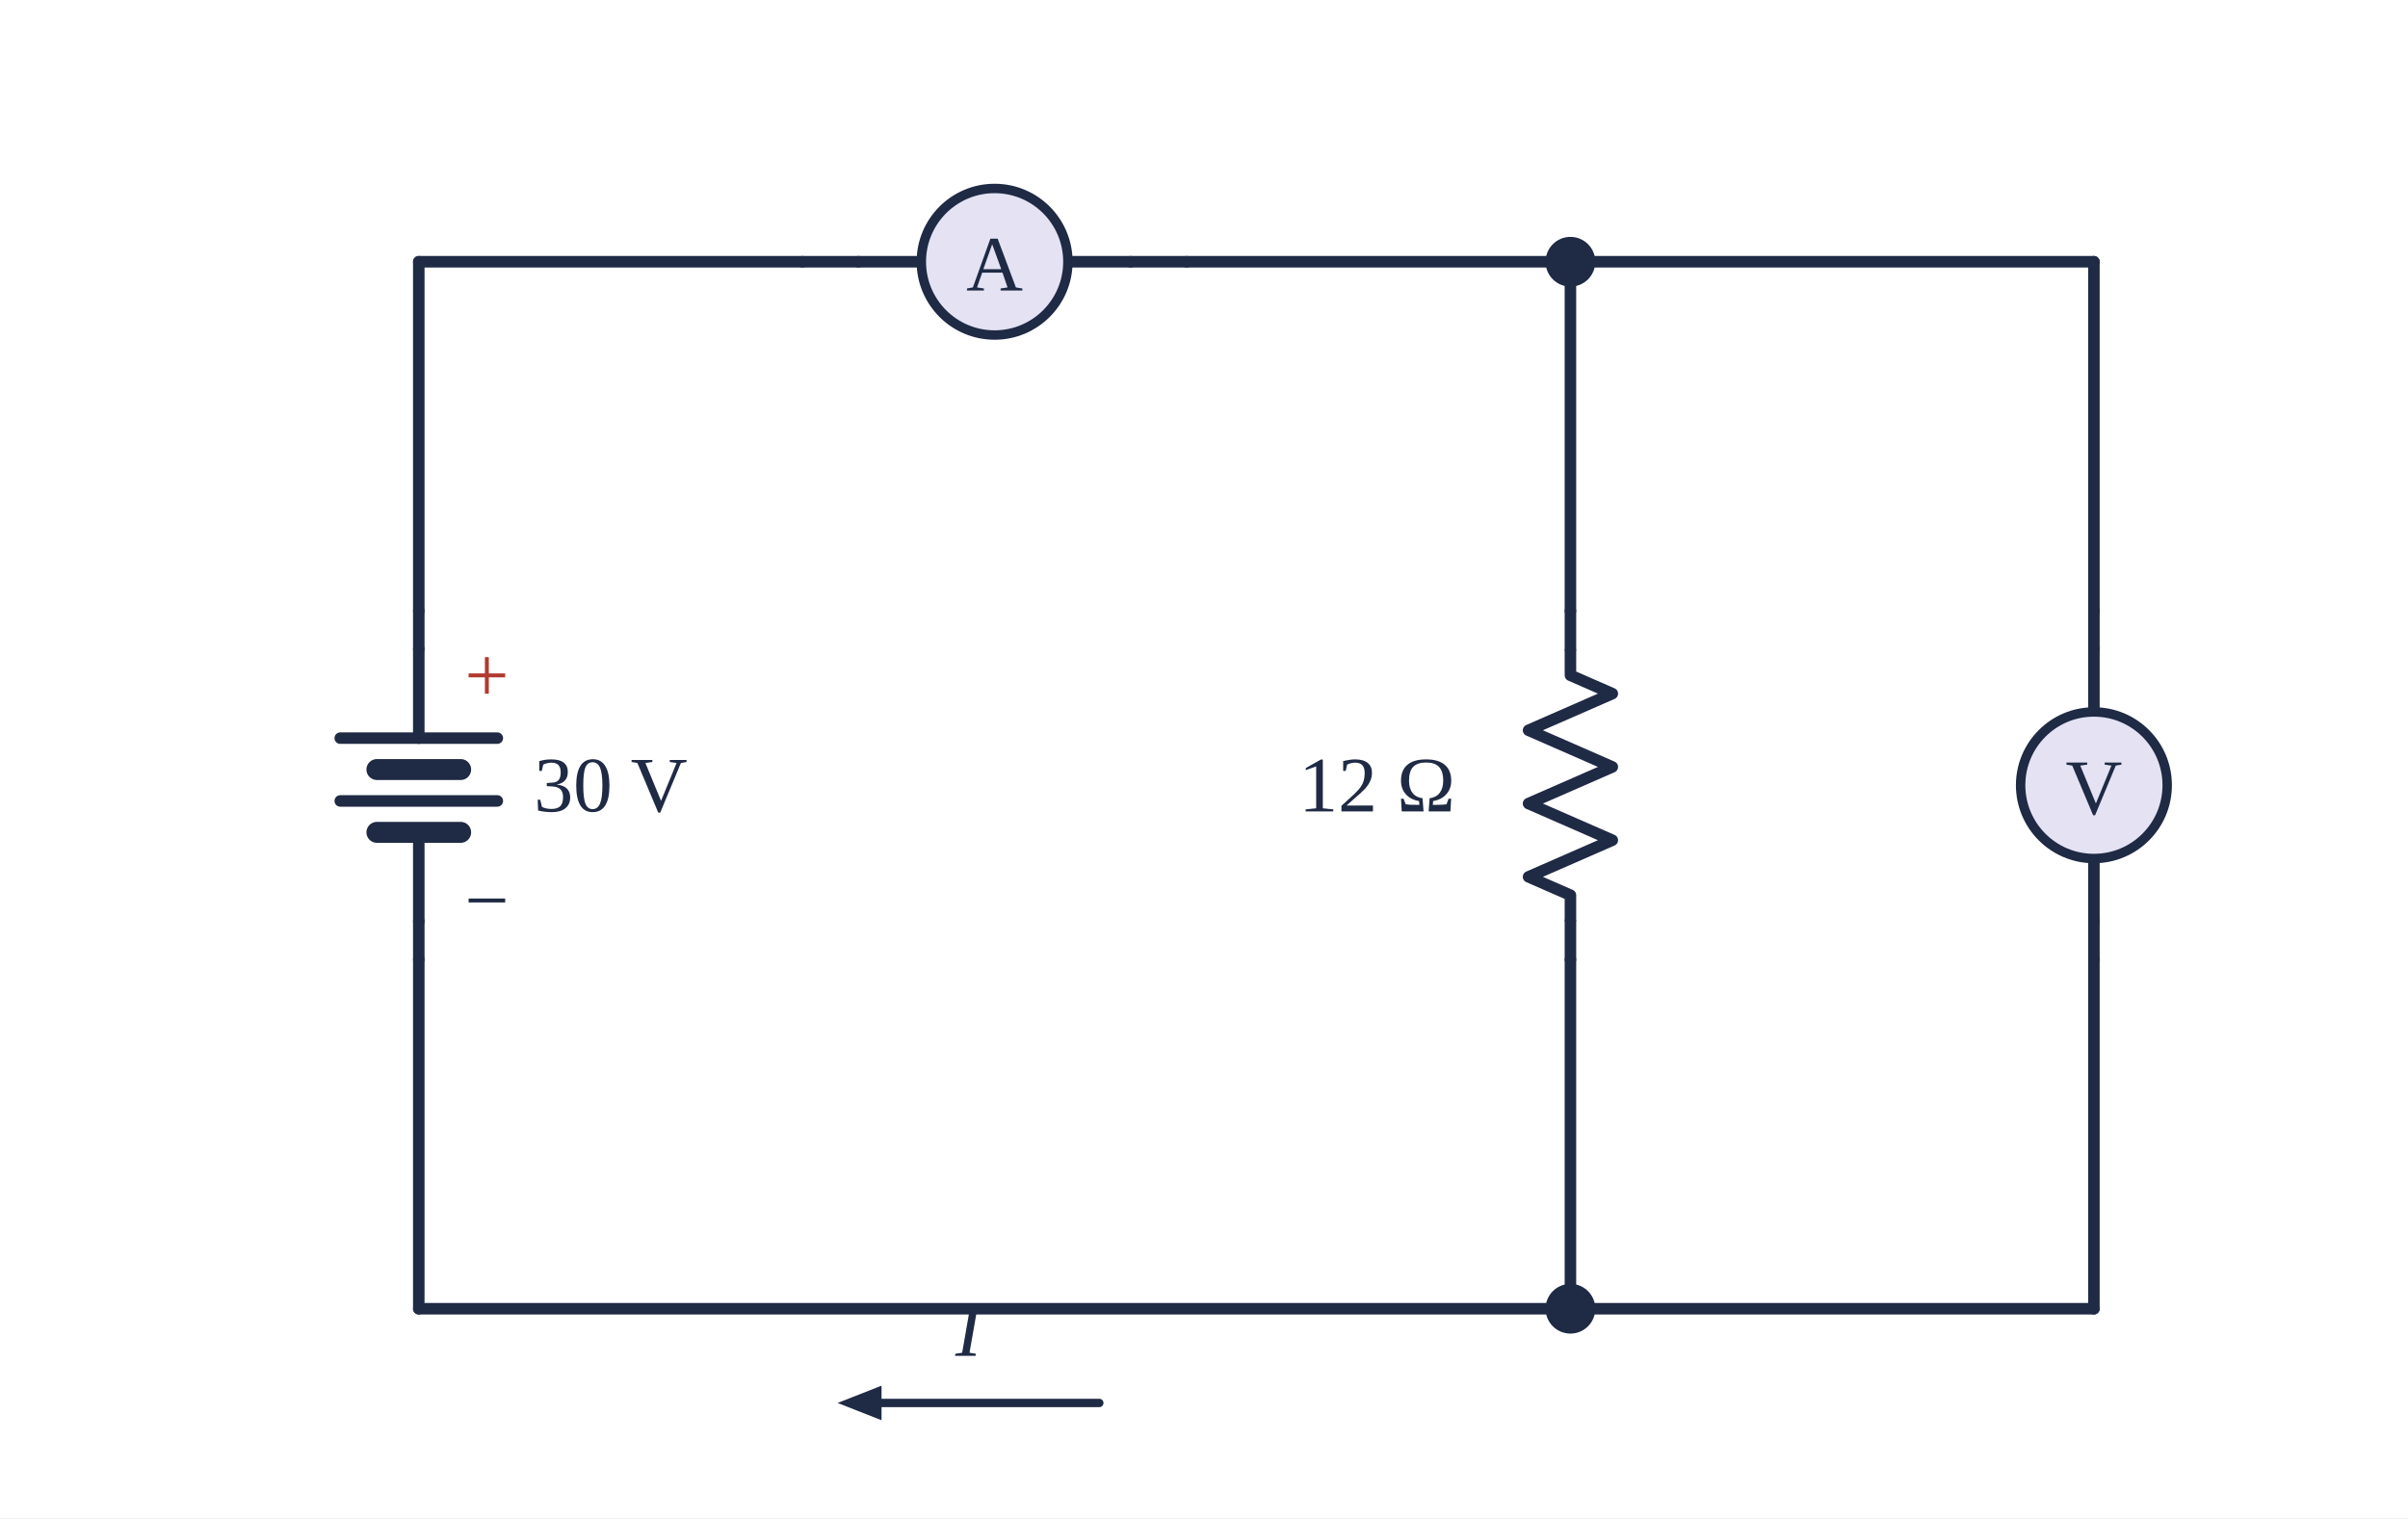
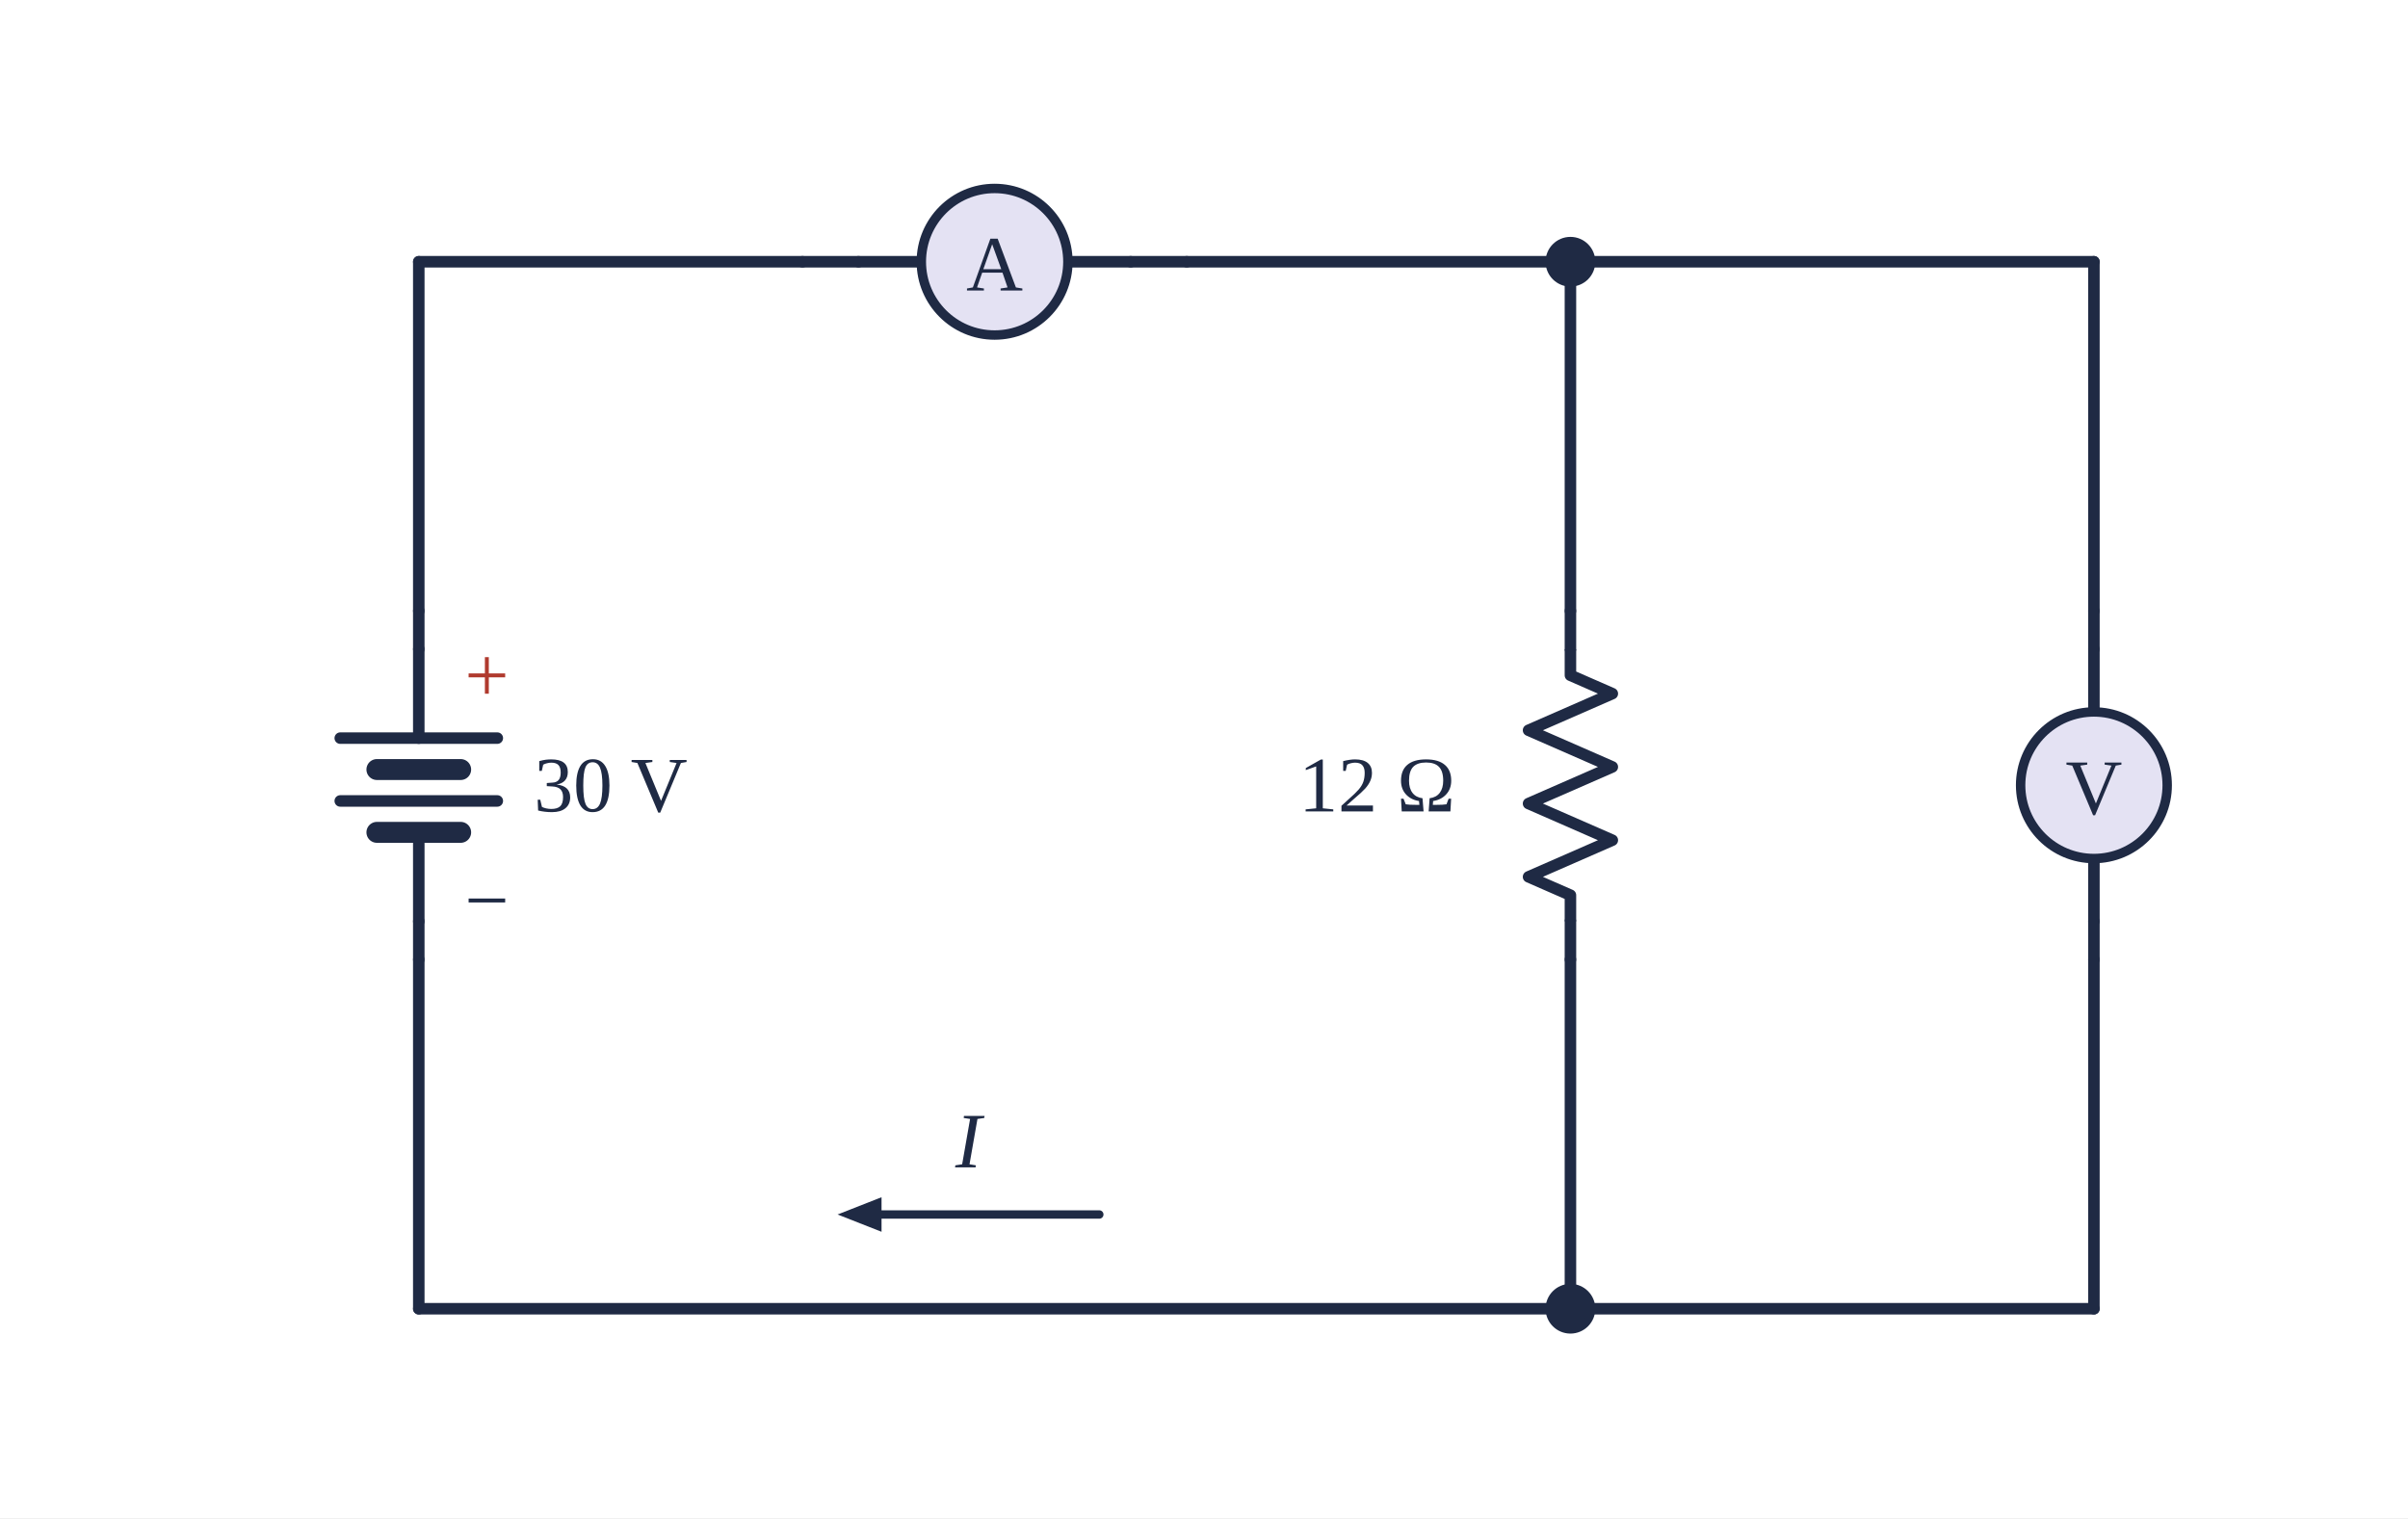
<svg xmlns="http://www.w3.org/2000/svg" viewBox="0 0 460 290" width="460" height="290">
  <rect width="460" height="290" fill="#fff" />
  <line x1="80.0" y1="50.0" x2="80.0" y2="116.7" stroke="#1f2a44" stroke-width="2.2" stroke-linecap="round" />
  <line x1="80.0" y1="116.7" x2="80.0" y2="124.0" stroke="#1f2a44" stroke-width="2.2" stroke-linecap="round" />
  <line x1="80.0" y1="176.0" x2="80.0" y2="183.3" stroke="#1f2a44" stroke-width="2.2" stroke-linecap="round" />
  <g transform="translate(80.0 150.0) rotate(90)">
    <line x1="-26.0" y1="0.0" x2="-9.0" y2="0.0" stroke="#1f2a44" stroke-width="2.2" stroke-linecap="round" />
    <line x1="9.0" y1="0.0" x2="26.0" y2="0.0" stroke="#1f2a44" stroke-width="2.2" stroke-linecap="round" />
    <line x1="-9.0" y1="-15.0" x2="-9.0" y2="15.0" stroke="#1f2a44" stroke-width="2.2" stroke-linecap="round" />
    <line x1="-3.0" y1="-8.0" x2="-3.0" y2="8.0" stroke="#1f2a44" stroke-width="4" stroke-linecap="round" />
    <line x1="3.0" y1="-15.0" x2="3.0" y2="15.0" stroke="#1f2a44" stroke-width="2.2" stroke-linecap="round" />
    <line x1="9.0" y1="-8.0" x2="9.0" y2="8.0" stroke="#1f2a44" stroke-width="4" stroke-linecap="round" />
  </g>
  <line x1="80.0" y1="183.3" x2="80.0" y2="250.0" stroke="#1f2a44" stroke-width="2.2" stroke-linecap="round" />
  <text x="93.0" y="134.0" text-anchor="middle" font-size="15" fill="#b03a2e" font-weight="normal" font-family="'Times New Roman',Times,serif">+</text>
  <text x="93.0" y="177.0" text-anchor="middle" font-size="15" fill="#1f2a44" font-weight="normal" font-family="'Times New Roman',Times,serif">−</text>
  <text x="102.0" y="155.0" text-anchor="start" font-size="15" fill="#1f2a44" font-weight="normal" font-family="'Times New Roman',Times,serif">30 V</text>
  <line x1="80.0" y1="50.0" x2="153.3" y2="50.0" stroke="#1f2a44" stroke-width="2.2" stroke-linecap="round" />
  <line x1="153.3" y1="50.0" x2="164.0" y2="50.0" stroke="#1f2a44" stroke-width="2.2" stroke-linecap="round" />
  <line x1="216.0" y1="50.0" x2="226.7" y2="50.0" stroke="#1f2a44" stroke-width="2.2" stroke-linecap="round" />
  <g transform="translate(190.0 50.0)">
    <line x1="-26.0" y1="0.0" x2="-14.0" y2="0.0" stroke="#1f2a44" stroke-width="2.2" stroke-linecap="round" />
    <line x1="14.0" y1="0.0" x2="26.0" y2="0.0" stroke="#1f2a44" stroke-width="2.2" stroke-linecap="round" />
    <circle cx="0" cy="0" r="14" fill="#e4e2f3" stroke="#1f2a44" stroke-width="1.8" />
  </g>
  <text x="190.0" y="55.5" text-anchor="middle" font-size="15" fill="#1f2a44" font-weight="normal" font-family="'Times New Roman',Times,serif">A</text>
  <line x1="226.7" y1="50.0" x2="300.0" y2="50.0" stroke="#1f2a44" stroke-width="2.2" stroke-linecap="round" />
  <line x1="300.0" y1="50.0" x2="300.0" y2="116.7" stroke="#1f2a44" stroke-width="2.2" stroke-linecap="round" />
  <line x1="300.0" y1="116.7" x2="300.0" y2="124.0" stroke="#1f2a44" stroke-width="2.2" stroke-linecap="round" />
  <line x1="300.0" y1="176.0" x2="300.0" y2="183.3" stroke="#1f2a44" stroke-width="2.2" stroke-linecap="round" />
  <g transform="translate(300.0 150.0) rotate(90)">
    <polyline points="-26,0 -21,0 -17.5,-8 -10.5,8 -3.5,-8 3.5,8 10.5,-8 17.5,8 21,0 26,0" fill="none" stroke="#1f2a44" stroke-width="2.2" stroke-linejoin="round" />
  </g>
  <line x1="300.0" y1="183.3" x2="300.0" y2="250.0" stroke="#1f2a44" stroke-width="2.2" stroke-linecap="round" />
  <line x1="300.0" y1="250.0" x2="80.0" y2="250.0" stroke="#1f2a44" stroke-width="2.2" stroke-linecap="round" />
  <text x="278.0" y="155.0" text-anchor="end" font-size="15" fill="#1f2a44" font-weight="normal" font-family="'Times New Roman',Times,serif">12 Ω</text>
  <line x1="300.0" y1="50.0" x2="400.0" y2="50.0" stroke="#1f2a44" stroke-width="2.2" stroke-linecap="round" />
  <line x1="400.0" y1="250.0" x2="300.0" y2="250.0" stroke="#1f2a44" stroke-width="2.2" stroke-linecap="round" />
  <line x1="400.0" y1="50.0" x2="400.0" y2="116.7" stroke="#1f2a44" stroke-width="2.2" stroke-linecap="round" />
  <line x1="400.0" y1="116.7" x2="400.0" y2="124.0" stroke="#1f2a44" stroke-width="2.2" stroke-linecap="round" />
  <line x1="400.0" y1="176.0" x2="400.0" y2="183.3" stroke="#1f2a44" stroke-width="2.2" stroke-linecap="round" />
  <g transform="translate(400.0 150.0) rotate(90)">
    <line x1="-26.0" y1="0.0" x2="-14.0" y2="0.0" stroke="#1f2a44" stroke-width="2.2" stroke-linecap="round" />
    <line x1="14.0" y1="0.0" x2="26.0" y2="0.0" stroke="#1f2a44" stroke-width="2.2" stroke-linecap="round" />
    <circle cx="0" cy="0" r="14" fill="#e4e2f3" stroke="#1f2a44" stroke-width="1.8" />
  </g>
  <text x="400.0" y="155.5" text-anchor="middle" font-size="15" fill="#1f2a44" font-weight="normal" font-family="'Times New Roman',Times,serif">V</text>
  <line x1="400.0" y1="183.3" x2="400.0" y2="250.0" stroke="#1f2a44" stroke-width="2.2" stroke-linecap="round" />
  <circle cx="300.0" cy="50.0" r="4" fill="#1f2a44" stroke="#1f2a44" stroke-width="1.5" />
  <circle cx="300.0" cy="250.0" r="4" fill="#1f2a44" stroke="#1f2a44" stroke-width="1.5" />
-   <line x1="210.0" y1="268.0" x2="165.4" y2="268.0" stroke="#1f2a44" stroke-width="1.6" stroke-linecap="round" />
-   <polygon points="160.0,268.0 168.4,264.7 168.4,271.3" fill="#1f2a44" />
-   <text x="185.0" y="259.0" text-anchor="middle" font-size="15" fill="#1f2a44" font-weight="normal" font-style="italic" font-family="'Times New Roman',Times,serif">I</text>
+   <line x1="210.0" y1="232.0" x2="165.4" y2="232.0" stroke="#1f2a44" stroke-width="1.6" stroke-linecap="round" />
+   <polygon points="160.0,232.0 168.4,228.7 168.4,235.3" fill="#1f2a44" />
+   <text x="185.0" y="223.0" text-anchor="middle" font-size="15" fill="#1f2a44" font-weight="normal" font-style="italic" font-family="'Times New Roman',Times,serif">I</text>
</svg>
